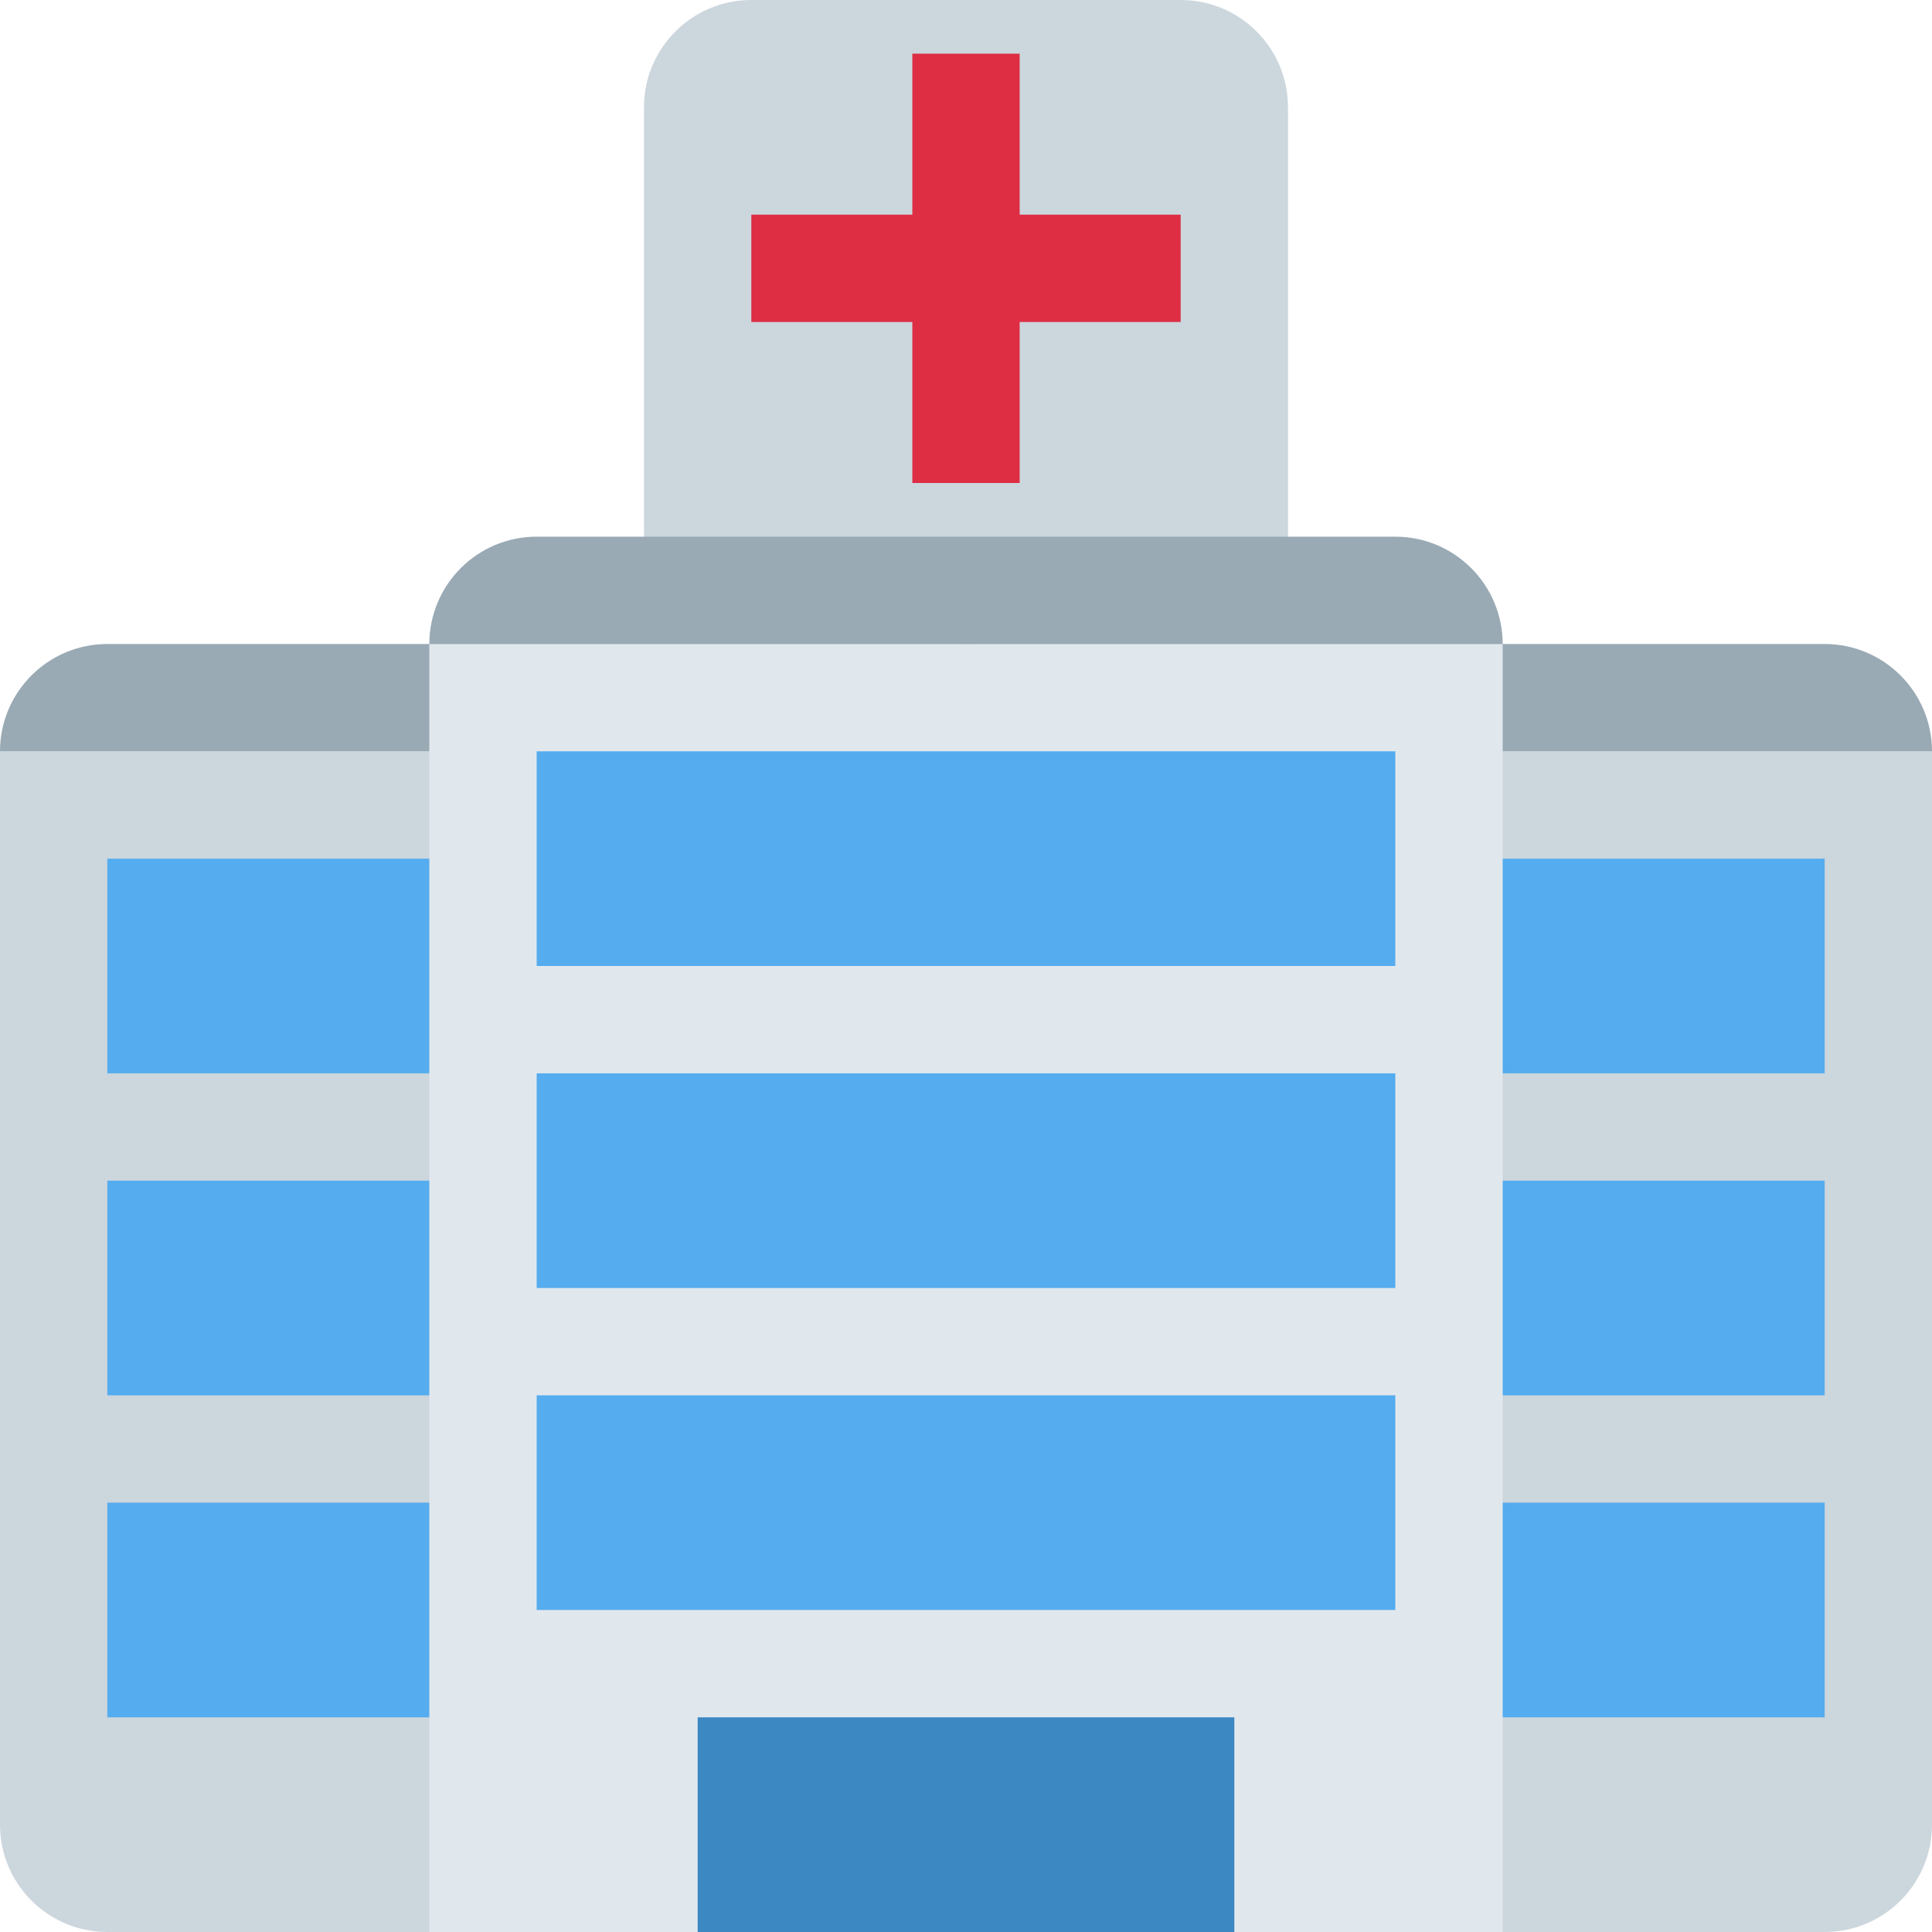
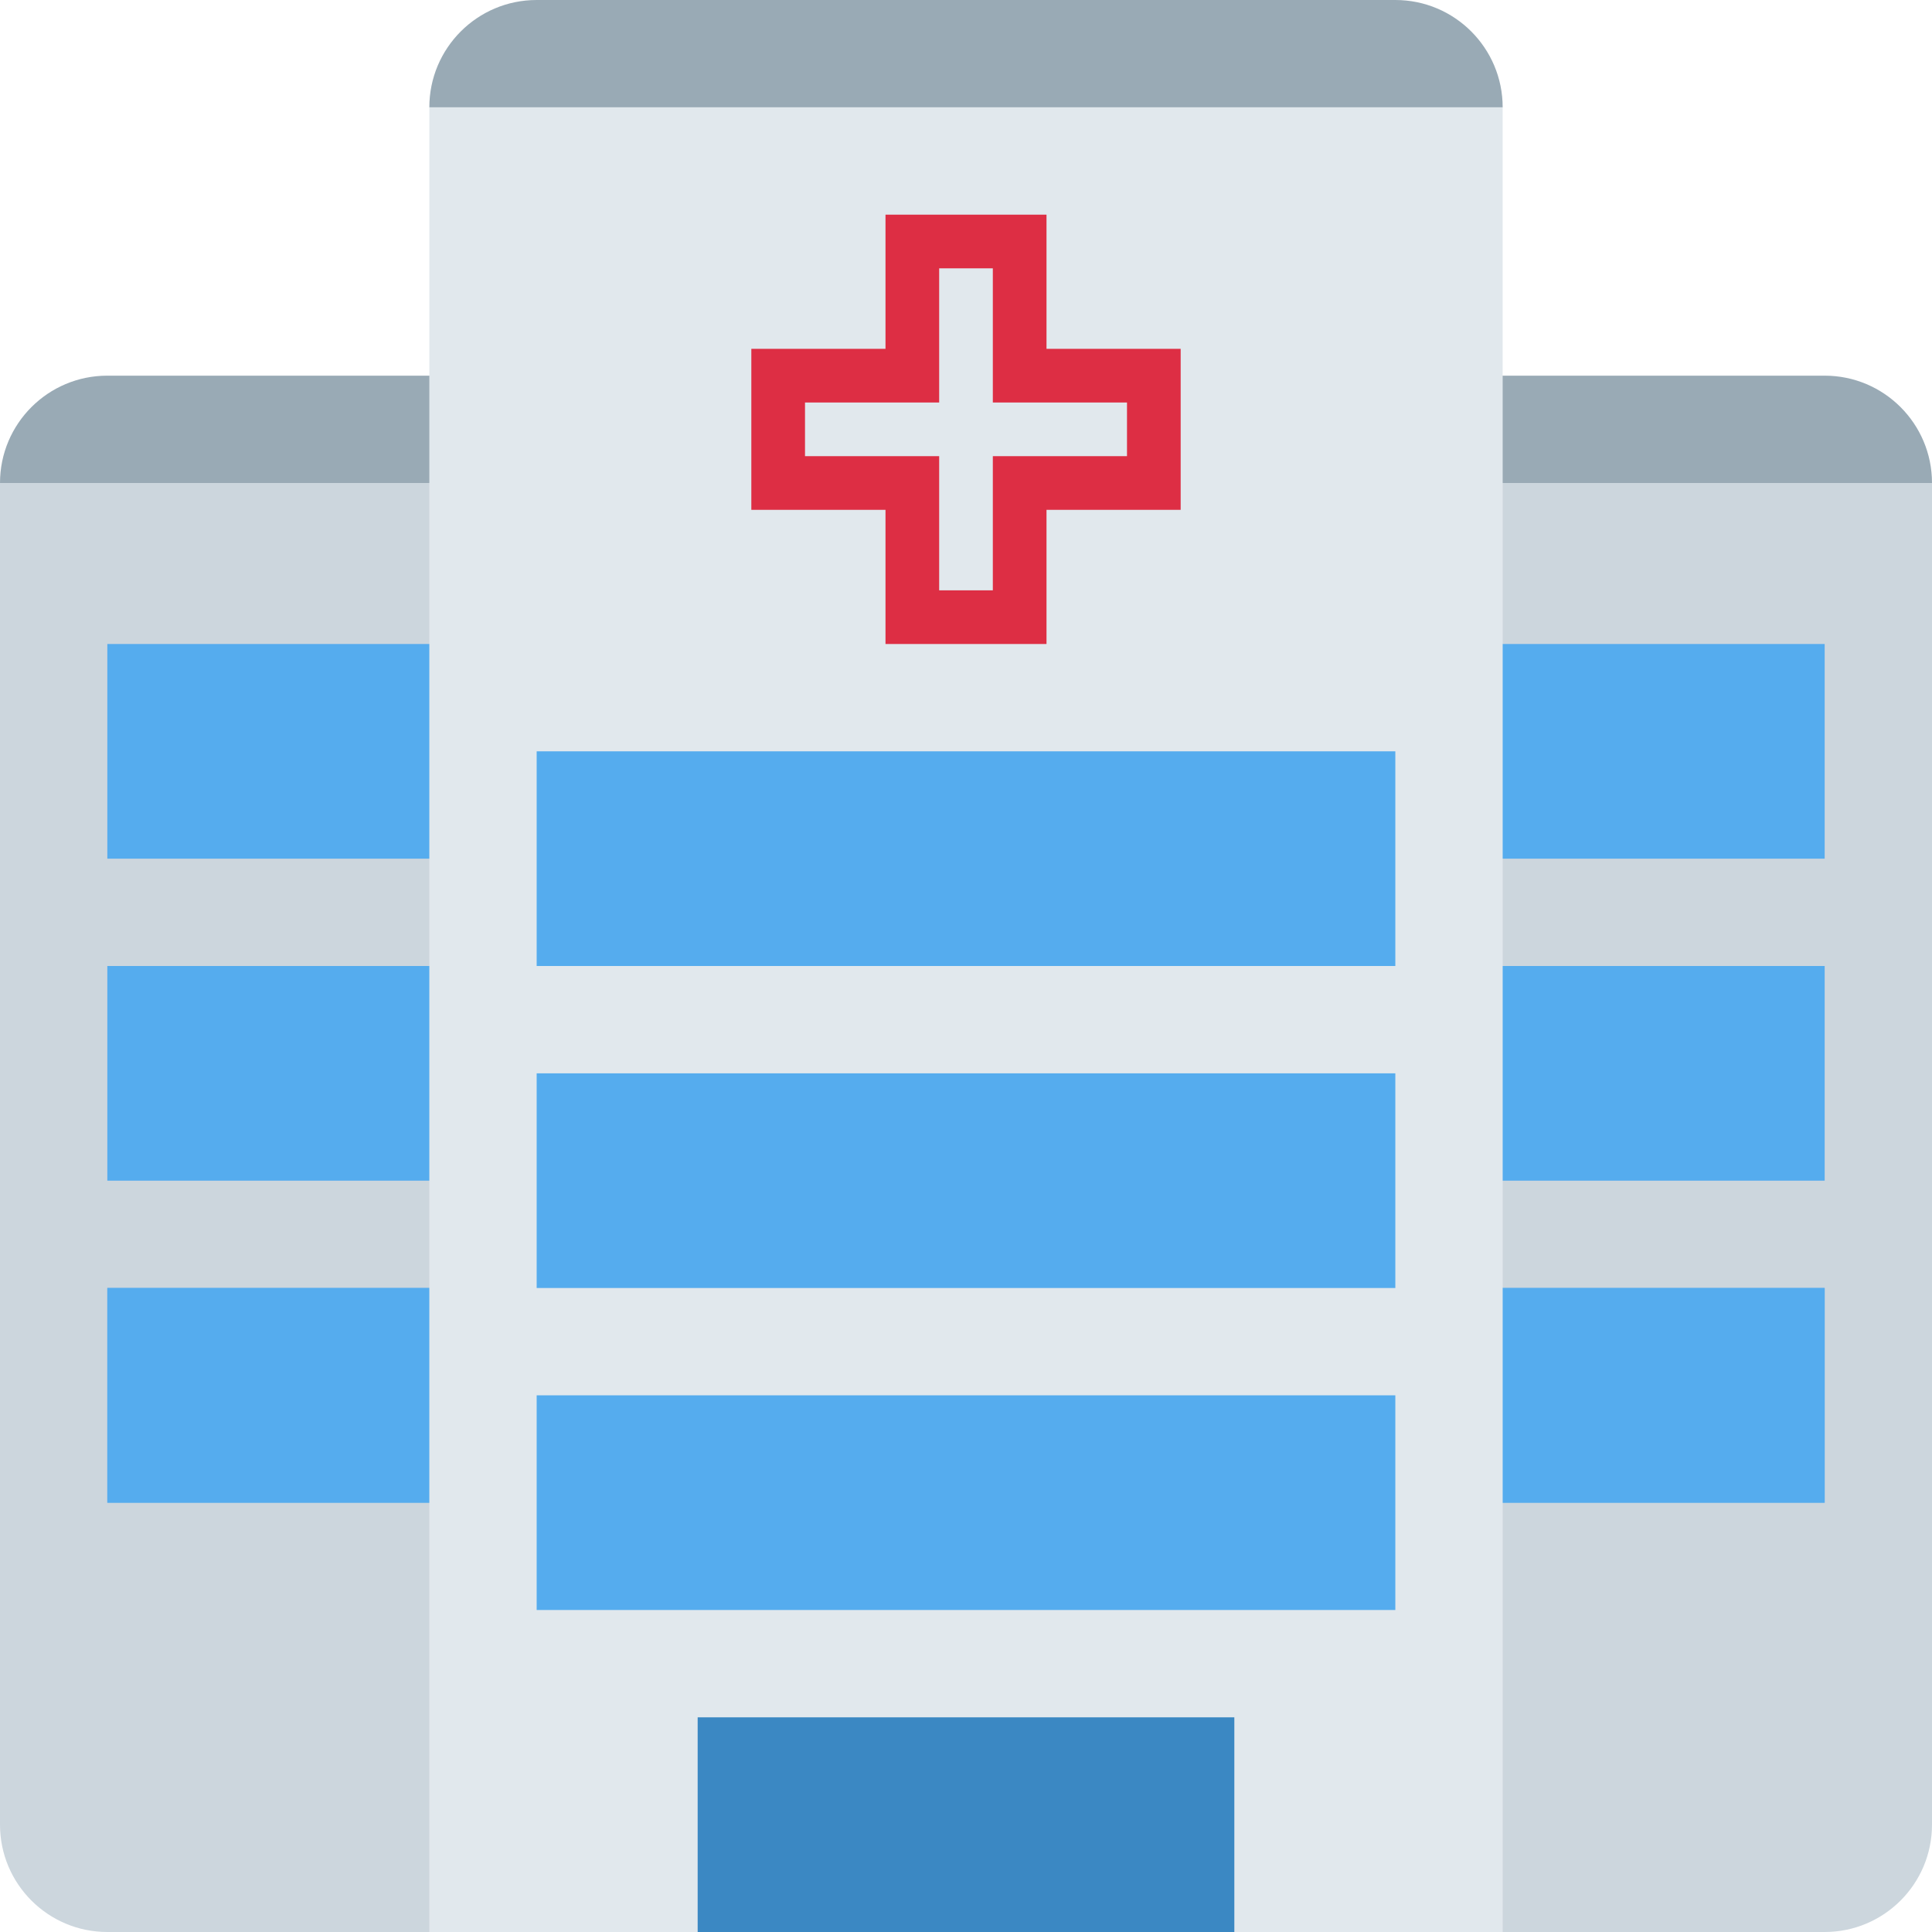
<svg xmlns="http://www.w3.org/2000/svg" viewBox="0 0 36 36">
-   <path fill="#CCD6DD" d="M24 10c0 1.104-.896 2-2 2h-8c-1.104 0-2-.896-2-2V2c0-1.104.896-2 2-2h8c1.104 0 2 .896 2 2v8zM0 14v20c0 1.104.896 2 2 2h32c1.104 0 2-.896 2-2V14H0z" />
-   <path fill="#99AAB5" d="M18 12H2c-1.104 0-2 .896-2 2h20c0-1.104-.896-2-2-2z" />
-   <path fill="#99AAB5" d="M34 12H18c-1.104 0-2 .896-2 2h20c0-1.104-.896-2-2-2z" />
-   <path fill="#55ACEE" d="M2 22h32v4H2zm0-6h32v4H2zm0 12h32v4H2z" />
-   <path fill="#E1E8ED" d="M8 12h20v24H8z" />
-   <path fill="#55ACEE" d="M10 20h16v4H10zm0-6h16v4H10zm0 12h16v4H10z" />
-   <path fill="#3B88C3" d="M13 32h10v4H13z" />
-   <path fill="#DD2E44" d="M22 4h-3V1h-2v3h-3v2h3v3h2V6h3z" />
-   <path fill="#99AAB5" d="M26 10H10c-1.104 0-2 .896-2 2h20c0-1.104-.896-2-2-2z" />
+   <path fill="#CCD6DD" d="M0 9v25a2 2 0 0 0 2 2h32a2 2 0 0 0 2-2V9H0Z" />
+   <path fill="#99AAB5" d="M34 7H2a2 2 0 0 0-2 2h36a2 2 0 0 0-2-2Z" />
+   <path fill="#55ACEE" d="M2 18h32v4H2v-4Zm0-6h32v4H2v-4Zm0 12h32v4H2v-4Z" />
+   <path fill="#55ACEE" d="M34 24H2v4h32v-4Z" />
+   <path fill="#E1E8ED" d="M8 2h20v34H8V2Z" />
+   <path fill="#55ACEE" d="M10 20h16v4H10v-4Zm0-6h16v4H10v-4Zm0 12h16v4H10v-4Z" />
+   <path fill="#3B88C3" d="M13 32h10v4H13v-4Z" />
+   <path fill="#DD2E44" d="M22 6.5v3h-2.5V12h-3V9.5H14v-3h2.5V4h3v2.5H22Zm-4.5 1H15v1h2.5V11h1V8.5H21v-1h-2.5V5h-1v2.5Z" />
+   <path fill="#99AAB5" d="M26 0H10a2 2 0 0 0-2 2h20a2 2 0 0 0-2-2Z" />
</svg>
